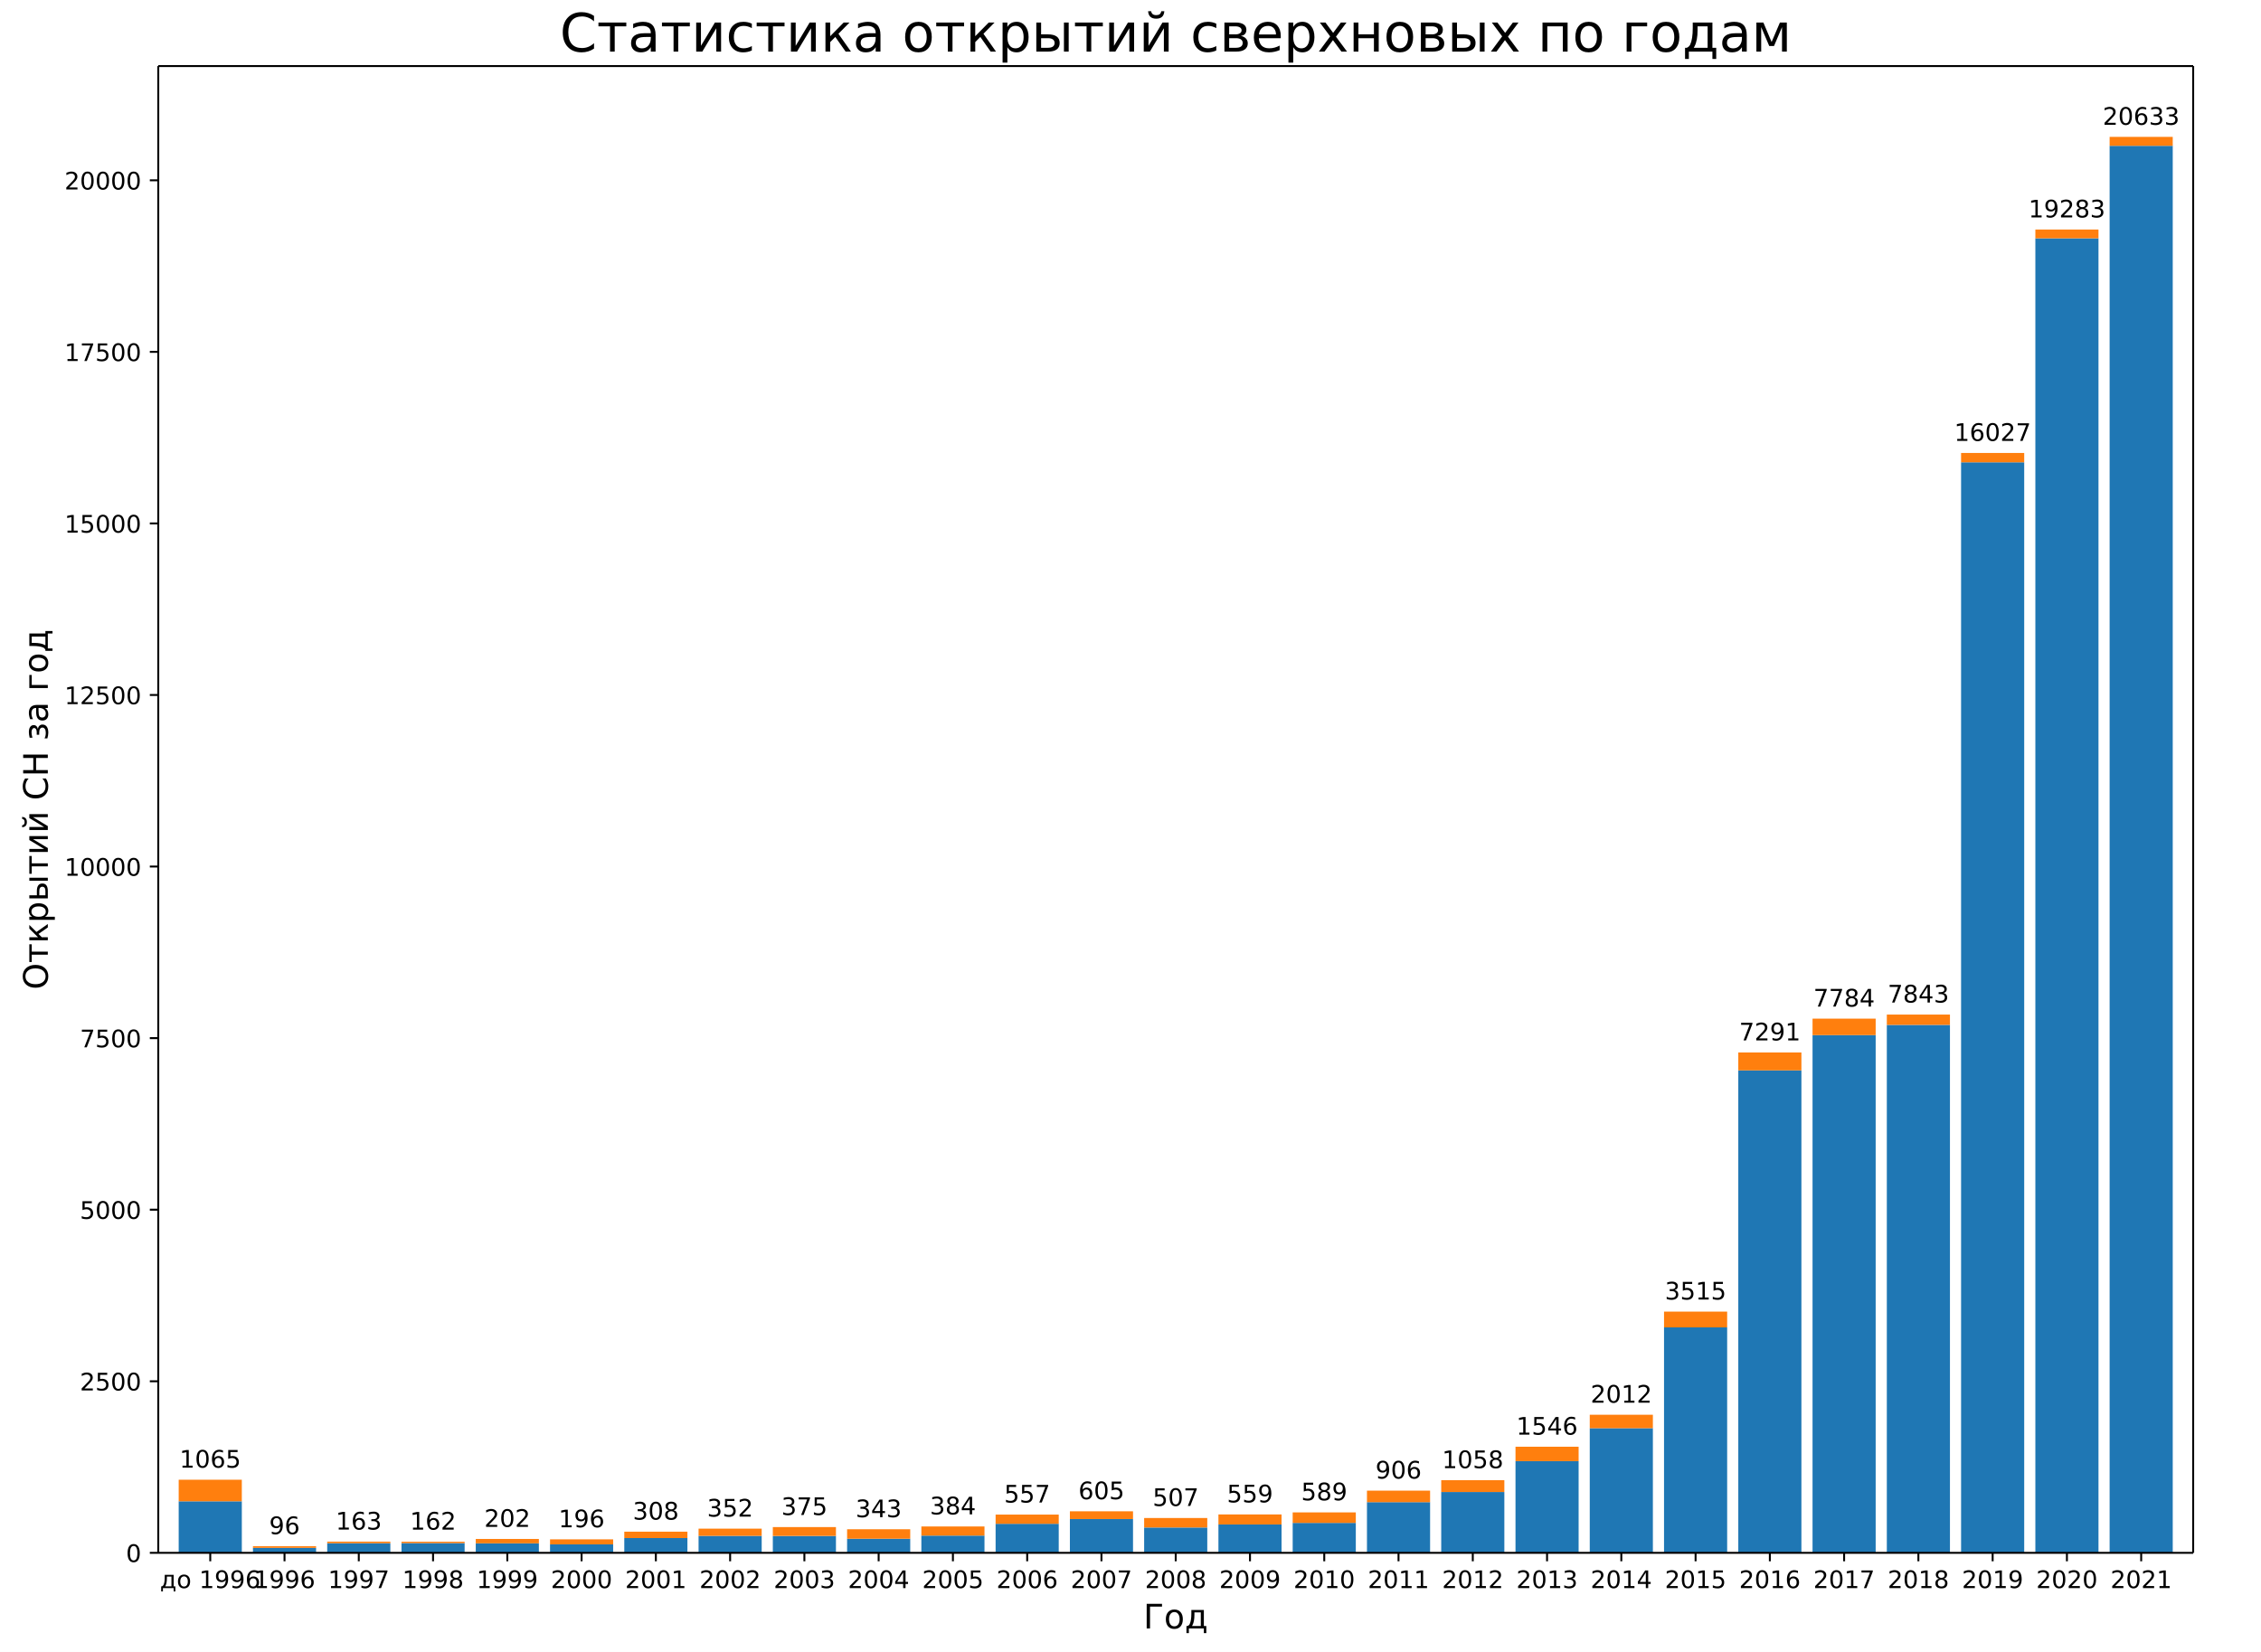
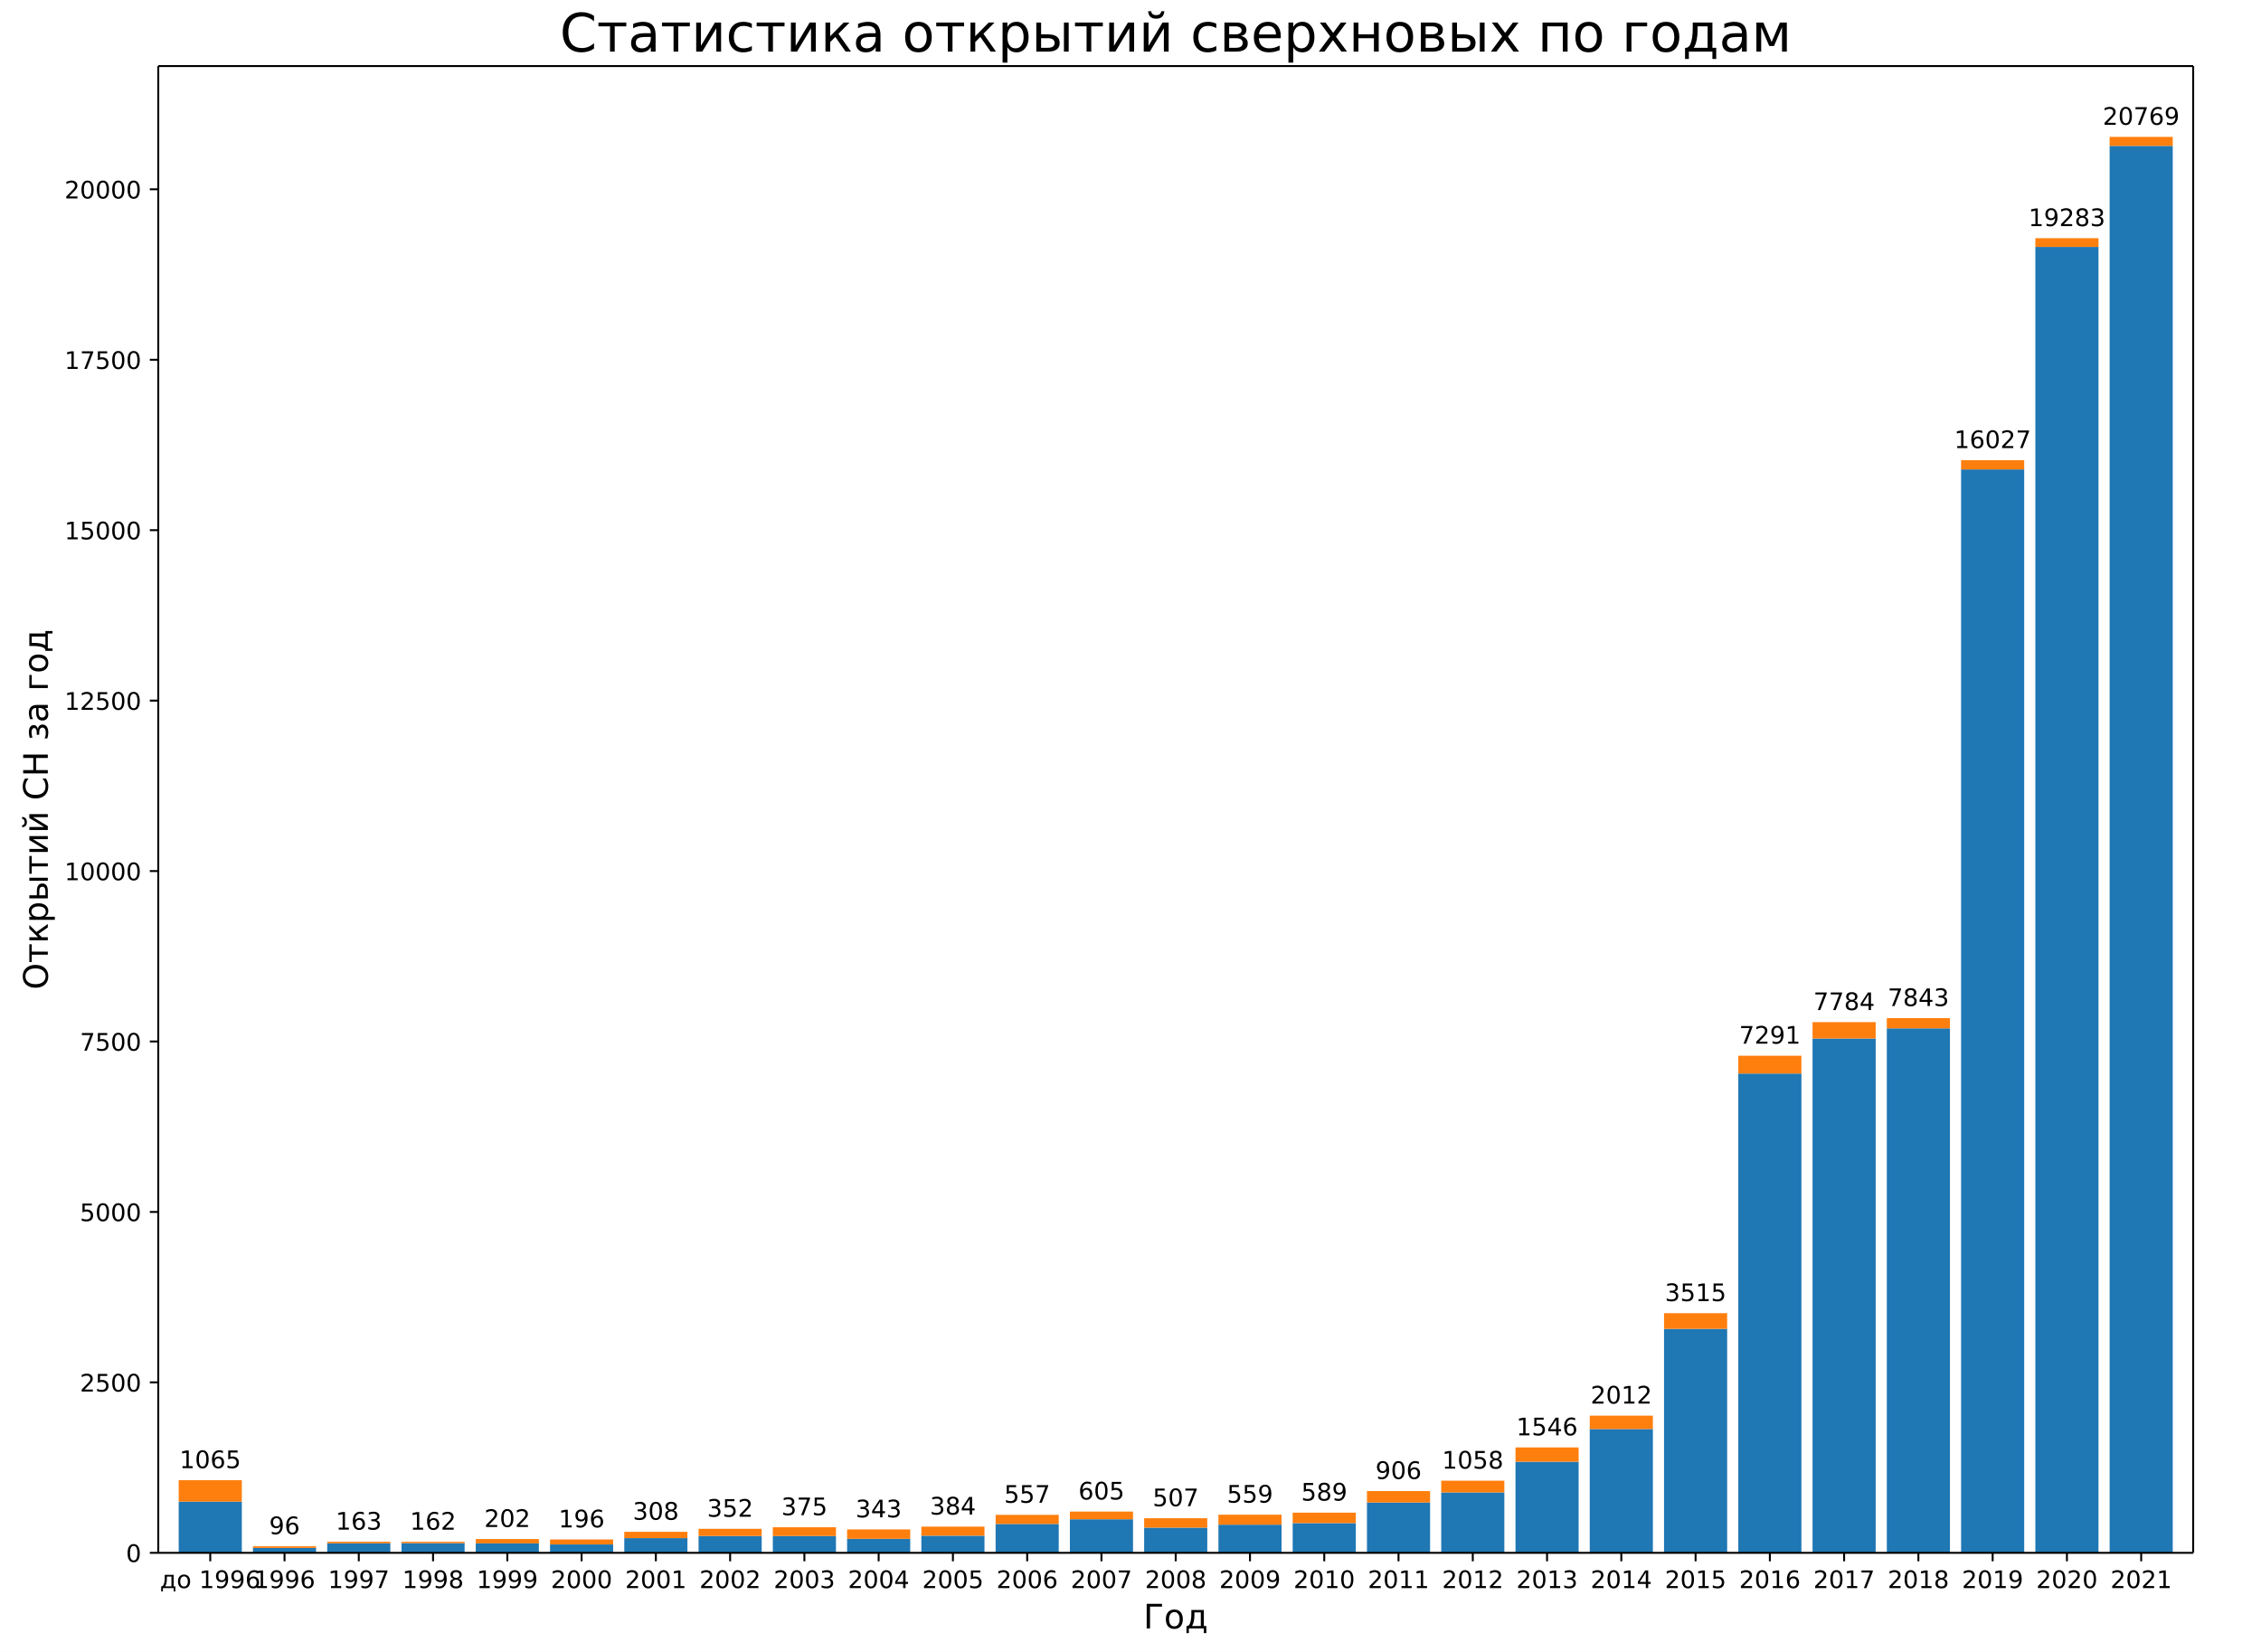
<svg xmlns="http://www.w3.org/2000/svg" xmlns:xlink="http://www.w3.org/1999/xlink" width="936pt" height="684pt" version="1.1" viewBox="0 0 936 684">
  <defs>
    <style type="text/css">*{stroke-linecap:butt;stroke-linejoin:round;}</style>
  </defs>
  <path d="m0 684h936v-684h-936z" fill="#fff" />
  <path d="m65.52 642.96h842.4v-615.6h-842.4z" fill="#fff" />
-   <path d="m73.975 642.96h26.133v-21.34h-26.133z" clip-path="url(#a)" fill="#1f77b4" />
-   <path d="m104.72 642.96h26.133v-2.046h-26.133z" clip-path="url(#a)" fill="#1f77b4" />
-   <path d="m135.46 642.96h26.133v-3.978h-26.133z" clip-path="url(#a)" fill="#1f77b4" />
-   <path d="m166.21 642.96h26.133v-4.035h-26.133z" clip-path="url(#a)" fill="#1f77b4" />
-   <path d="m196.95 642.96h26.133v-3.921h-26.133z" clip-path="url(#a)" fill="#1f77b4" />
-   <path d="m227.7 642.96h26.133v-3.495h-26.133z" clip-path="url(#a)" fill="#1f77b4" />
-   <path d="m258.44 642.96h26.133v-6.109h-26.133z" clip-path="url(#a)" fill="#1f77b4" />
-   <path d="m289.19 642.96h26.133v-7.019h-26.133z" clip-path="url(#a)" fill="#1f77b4" />
-   <path d="m319.93 642.96h26.133v-6.99h-26.133z" clip-path="url(#a)" fill="#1f77b4" />
-   <path d="m350.68 642.96h26.133v-5.825h-26.133z" clip-path="url(#a)" fill="#1f77b4" />
-   <path d="m381.42 642.96h26.133v-7.132h-26.133z" clip-path="url(#a)" fill="#1f77b4" />
-   <path d="m412.16 642.96h26.133v-12.02h-26.133z" clip-path="url(#a)" fill="#1f77b4" />
-   <path d="m442.91 642.96h26.133v-13.98h-26.133z" clip-path="url(#a)" fill="#1f77b4" />
-   <path d="m473.65 642.96h26.133v-10.485h-26.133z" clip-path="url(#a)" fill="#1f77b4" />
-   <path d="m504.4 642.96h26.133v-11.735h-26.133z" clip-path="url(#a)" fill="#1f77b4" />
-   <path d="m535.14 642.96h26.133v-12.389h-26.133z" clip-path="url(#a)" fill="#1f77b4" />
-   <path d="m565.89 642.96h26.133v-20.97h-26.133z" clip-path="url(#a)" fill="#1f77b4" />
-   <path d="m596.63 642.96h26.133v-25.176h-26.133z" clip-path="url(#a)" fill="#1f77b4" />
-   <path d="m627.38 642.96h26.133v-37.962h-26.133z" clip-path="url(#a)" fill="#1f77b4" />
-   <path d="m658.12 642.96h26.133v-51.602h-26.133z" clip-path="url(#a)" fill="#1f77b4" />
-   <path d="m688.87 642.96h26.133v-93.343h-26.133z" clip-path="url(#a)" fill="#1f77b4" />
-   <path d="m719.61 642.96h26.133v-199.76h-26.133z" clip-path="url(#a)" fill="#1f77b4" />
-   <path d="m750.35 642.96h26.133v-214.36h-26.133z" clip-path="url(#a)" fill="#1f77b4" />
-   <path d="m781.1 642.96h26.133v-218.6h-26.133z" clip-path="url(#a)" fill="#1f77b4" />
-   <path d="m811.84 642.96h26.133v-451.54h-26.133z" clip-path="url(#a)" fill="#1f77b4" />
-   <path d="m842.59 642.96h26.133v-544.29h-26.133z" clip-path="url(#a)" fill="#1f77b4" />
-   <path d="m873.33 642.96h26.133v-582.59h-26.133z" clip-path="url(#a)" fill="#1f77b4" />
-   <path d="m73.975 621.62h26.133v-8.922h-26.133z" clip-path="url(#a)" fill="#ff7f0e" />
-   <path d="m104.72 640.91h26.133v-0.682h-26.133z" clip-path="url(#a)" fill="#ff7f0e" />
-   <path d="m135.46 638.98h26.133v-0.654h-26.133z" clip-path="url(#a)" fill="#ff7f0e" />
-   <path d="m166.21 638.93h26.133v-0.568h-26.133z" clip-path="url(#a)" fill="#ff7f0e" />
-   <path d="m196.95 639.04h26.133v-1.819h-26.133z" clip-path="url(#a)" fill="#ff7f0e" />
-   <path d="m227.7 639.46h26.133v-2.074h-26.133z" clip-path="url(#a)" fill="#ff7f0e" />
-   <path d="m258.44 636.85h26.133v-2.643h-26.133z" clip-path="url(#a)" fill="#ff7f0e" />
-   <path d="m289.19 635.94h26.133v-2.984h-26.133z" clip-path="url(#a)" fill="#ff7f0e" />
-   <path d="m319.93 635.97h26.133v-3.666h-26.133z" clip-path="url(#a)" fill="#ff7f0e" />
-   <path d="m350.68 637.13h26.133v-3.921h-26.133z" clip-path="url(#a)" fill="#ff7f0e" />
-   <path d="m381.42 635.83h26.133v-3.779h-26.133z" clip-path="url(#a)" fill="#ff7f0e" />
-   <path d="m412.16 630.94h26.133v-3.808h-26.133z" clip-path="url(#a)" fill="#ff7f0e" />
-   <path d="m442.91 628.98h26.133v-3.211h-26.133z" clip-path="url(#a)" fill="#ff7f0e" />
-   <path d="m473.65 632.47h26.133v-3.921h-26.133z" clip-path="url(#a)" fill="#ff7f0e" />
-   <path d="m504.4 631.22h26.133v-4.149h-26.133z" clip-path="url(#a)" fill="#ff7f0e" />
-   <path d="m535.14 630.57h26.133v-4.348h-26.133z" clip-path="url(#a)" fill="#ff7f0e" />
-   <path d="m565.89 621.99h26.133v-4.774h-26.133z" clip-path="url(#a)" fill="#ff7f0e" />
-   <path d="m596.63 617.78h26.133v-4.887h-26.133z" clip-path="url(#a)" fill="#ff7f0e" />
-   <path d="m627.38 605h26.133v-5.967h-26.133z" clip-path="url(#a)" fill="#ff7f0e" />
-   <path d="m658.12 591.36h26.133v-5.569h-26.133z" clip-path="url(#a)" fill="#ff7f0e" />
-   <path d="m688.87 549.62h26.133v-6.535h-26.133z" clip-path="url(#a)" fill="#ff7f0e" />
-   <path d="m719.61 443.2h26.133v-7.416h-26.133z" clip-path="url(#a)" fill="#ff7f0e" />
-   <path d="m750.35 428.6h26.133v-6.82h-26.133z" clip-path="url(#a)" fill="#ff7f0e" />
-   <path d="m781.1 424.36h26.133v-4.262h-26.133z" clip-path="url(#a)" fill="#ff7f0e" />
-   <path d="m811.84 191.42h26.133v-3.864h-26.133z" clip-path="url(#a)" fill="#ff7f0e" />
-   <path d="m842.59 98.672h26.133v-3.637h-26.133z" clip-path="url(#a)" fill="#ff7f0e" />
-   <path d="m873.33 60.368h26.133v-3.694h-26.133z" clip-path="url(#a)" fill="#ff7f0e" />
+   <path d="m73.975 642.96h26.133v-21.2h-26.133z" clip-path="url(#a)" fill="#1f77b4" />
+   <path d="m104.72 642.96h26.133v-2.033h-26.133z" clip-path="url(#a)" fill="#1f77b4" />
+   <path d="m135.46 642.96h26.133v-3.952h-26.133z" clip-path="url(#a)" fill="#1f77b4" />
+   <path d="m166.21 642.96h26.133v-4.008h-26.133z" clip-path="url(#a)" fill="#1f77b4" />
+   <path d="m196.95 642.96h26.133v-3.896h-26.133z" clip-path="url(#a)" fill="#1f77b4" />
+   <path d="m227.7 642.96h26.133v-3.472h-26.133z" clip-path="url(#a)" fill="#1f77b4" />
+   <path d="m258.44 642.96h26.133v-6.069h-26.133z" clip-path="url(#a)" fill="#1f77b4" />
+   <path d="m289.19 642.96h26.133v-6.973h-26.133z" clip-path="url(#a)" fill="#1f77b4" />
+   <path d="m319.93 642.96h26.133v-6.944h-26.133z" clip-path="url(#a)" fill="#1f77b4" />
+   <path d="m350.68 642.96h26.133v-5.787h-26.133z" clip-path="url(#a)" fill="#1f77b4" />
+   <path d="m381.42 642.96h26.133v-7.085h-26.133z" clip-path="url(#a)" fill="#1f77b4" />
+   <path d="m412.16 642.96h26.133v-11.941h-26.133z" clip-path="url(#a)" fill="#1f77b4" />
+   <path d="m442.91 642.96h26.133v-13.889h-26.133z" clip-path="url(#a)" fill="#1f77b4" />
+   <path d="m473.65 642.96h26.133v-10.416h-26.133z" clip-path="url(#a)" fill="#1f77b4" />
+   <path d="m504.4 642.96h26.133v-11.659h-26.133z" clip-path="url(#a)" fill="#1f77b4" />
+   <path d="m535.14 642.96h26.133v-12.308h-26.133z" clip-path="url(#a)" fill="#1f77b4" />
+   <path d="m565.89 642.96h26.133v-20.833h-26.133z" clip-path="url(#a)" fill="#1f77b4" />
+   <path d="m596.63 642.96h26.133v-25.011h-26.133z" clip-path="url(#a)" fill="#1f77b4" />
+   <path d="m627.38 642.96h26.133v-37.714h-26.133z" clip-path="url(#a)" fill="#1f77b4" />
+   <path d="m658.12 642.96h26.133v-51.264h-26.133z" clip-path="url(#a)" fill="#1f77b4" />
+   <path d="m688.87 642.96h26.133v-92.732h-26.133z" clip-path="url(#a)" fill="#1f77b4" />
+   <path d="m719.61 642.96h26.133v-198.45h-26.133z" clip-path="url(#a)" fill="#1f77b4" />
+   <path d="m750.35 642.96h26.133v-212.96h-26.133z" clip-path="url(#a)" fill="#1f77b4" />
+   <path d="m781.1 642.96h26.133v-217.16h-26.133z" clip-path="url(#a)" fill="#1f77b4" />
+   <path d="m811.84 642.96h26.133v-448.59h-26.133z" clip-path="url(#a)" fill="#1f77b4" />
+   <path d="m842.59 642.96h26.133v-540.72h-26.133z" clip-path="url(#a)" fill="#1f77b4" />
+   <path d="m873.33 642.96h26.133v-582.56h-26.133z" clip-path="url(#a)" fill="#1f77b4" />
+   <path d="m73.975 621.76h26.133v-8.864h-26.133z" clip-path="url(#a)" fill="#ff7f0e" />
+   <path d="m104.72 640.93h26.133v-0.677h-26.133z" clip-path="url(#a)" fill="#ff7f0e" />
+   <path d="m135.46 639.01h26.133v-0.649h-26.133z" clip-path="url(#a)" fill="#ff7f0e" />
+   <path d="m166.21 638.95h26.133v-0.565h-26.133z" clip-path="url(#a)" fill="#ff7f0e" />
+   <path d="m196.95 639.06h26.133v-1.807h-26.133z" clip-path="url(#a)" fill="#ff7f0e" />
+   <path d="m227.7 639.49h26.133v-2.061h-26.133z" clip-path="url(#a)" fill="#ff7f0e" />
+   <path d="m258.44 636.89h26.133v-2.625h-26.133z" clip-path="url(#a)" fill="#ff7f0e" />
+   <path d="m289.19 635.99h26.133v-2.964h-26.133z" clip-path="url(#a)" fill="#ff7f0e" />
+   <path d="m319.93 636.02h26.133v-3.642h-26.133z" clip-path="url(#a)" fill="#ff7f0e" />
+   <path d="m350.68 637.17h26.133v-3.896h-26.133z" clip-path="url(#a)" fill="#ff7f0e" />
+   <path d="m381.42 635.87h26.133v-3.754h-26.133z" clip-path="url(#a)" fill="#ff7f0e" />
+   <path d="m412.16 631.02h26.133v-3.783h-26.133z" clip-path="url(#a)" fill="#ff7f0e" />
+   <path d="m442.91 629.07h26.133v-3.19h-26.133z" clip-path="url(#a)" fill="#ff7f0e" />
+   <path d="m473.65 632.54h26.133v-3.896h-26.133z" clip-path="url(#a)" fill="#ff7f0e" />
+   <path d="m504.4 631.3h26.133v-4.121h-26.133z" clip-path="url(#a)" fill="#ff7f0e" />
+   <path d="m535.14 630.65h26.133v-4.319h-26.133z" clip-path="url(#a)" fill="#ff7f0e" />
+   <path d="m565.89 622.13h26.133v-4.742h-26.133z" clip-path="url(#a)" fill="#ff7f0e" />
+   <path d="m596.63 617.95h26.133v-4.855h-26.133z" clip-path="url(#a)" fill="#ff7f0e" />
+   <path d="m627.38 605.25h26.133v-5.928h-26.133z" clip-path="url(#a)" fill="#ff7f0e" />
+   <path d="m658.12 591.7h26.133v-5.533h-26.133z" clip-path="url(#a)" fill="#ff7f0e" />
+   <path d="m688.87 550.23h26.133v-6.493h-26.133z" clip-path="url(#a)" fill="#ff7f0e" />
+   <path d="m719.61 444.51h26.133v-7.368h-26.133z" clip-path="url(#a)" fill="#ff7f0e" />
+   <path d="m750.35 430h26.133v-6.775h-26.133z" clip-path="url(#a)" fill="#ff7f0e" />
+   <path d="m781.1 425.8h26.133v-4.234h-26.133z" clip-path="url(#a)" fill="#ff7f0e" />
+   <path d="m811.84 194.37h26.133v-3.839h-26.133z" clip-path="url(#a)" fill="#ff7f0e" />
+   <path d="m842.59 102.24h26.133v-3.613h-26.133z" clip-path="url(#a)" fill="#ff7f0e" />
+   <path d="m873.33 60.4h26.133v-3.726h-26.133z" clip-path="url(#a)" fill="#ff7f0e" />
  <defs>
    <path id="b" d="m0 0v3.5" stroke="#000" stroke-width=".8" />
  </defs>
  <use x="87.041" y="642.96" stroke="#000000" stroke-width=".8" xlink:href="#b" />
  <text transform="rotate(-0 87.041 657.56)" x="87.041" y="657.558" font-family="DejaVu Sans" font-size="10px" text-anchor="middle">до 1996</text>
  <use x="117.786" y="642.96" stroke="#000000" stroke-width=".8" xlink:href="#b" />
  <text transform="rotate(-0 117.79 657.56)" x="117.786" y="657.558" font-family="DejaVu Sans" font-size="10px" text-anchor="middle">1996</text>
  <use x="148.53" y="642.96" stroke="#000000" stroke-width=".8" xlink:href="#b" />
  <text transform="rotate(-0 148.53 657.56)" x="148.53" y="657.558" font-family="DejaVu Sans" font-size="10px" text-anchor="middle">1997</text>
  <use x="179.275" y="642.96" stroke="#000000" stroke-width=".8" xlink:href="#b" />
  <text transform="rotate(-0 179.27 657.56)" x="179.275" y="657.558" font-family="DejaVu Sans" font-size="10px" text-anchor="middle">1998</text>
  <use x="210.019" y="642.96" stroke="#000000" stroke-width=".8" xlink:href="#b" />
  <text transform="rotate(-0 210.02 657.56)" x="210.019" y="657.558" font-family="DejaVu Sans" font-size="10px" text-anchor="middle">1999</text>
  <use x="240.764" y="642.96" stroke="#000000" stroke-width=".8" xlink:href="#b" />
  <text transform="rotate(-0 240.76 657.56)" x="240.764" y="657.558" font-family="DejaVu Sans" font-size="10px" text-anchor="middle">2000</text>
  <use x="271.508" y="642.96" stroke="#000000" stroke-width=".8" xlink:href="#b" />
  <text transform="rotate(-0 271.51 657.56)" x="271.508" y="657.558" font-family="DejaVu Sans" font-size="10px" text-anchor="middle">2001</text>
  <use x="302.253" y="642.96" stroke="#000000" stroke-width=".8" xlink:href="#b" />
  <text transform="rotate(-0 302.25 657.56)" x="302.253" y="657.558" font-family="DejaVu Sans" font-size="10px" text-anchor="middle">2002</text>
  <use x="332.997" y="642.96" stroke="#000000" stroke-width=".8" xlink:href="#b" />
  <text transform="rotate(-0 333 657.56)" x="332.997" y="657.558" font-family="DejaVu Sans" font-size="10px" text-anchor="middle">2003</text>
  <use x="363.742" y="642.96" stroke="#000000" stroke-width=".8" xlink:href="#b" />
  <text transform="rotate(-0 363.74 657.56)" x="363.742" y="657.558" font-family="DejaVu Sans" font-size="10px" text-anchor="middle">2004</text>
  <use x="394.486" y="642.96" stroke="#000000" stroke-width=".8" xlink:href="#b" />
  <text transform="rotate(-0 394.49 657.56)" x="394.486" y="657.558" font-family="DejaVu Sans" font-size="10px" text-anchor="middle">2005</text>
  <use x="425.231" y="642.96" stroke="#000000" stroke-width=".8" xlink:href="#b" />
  <text transform="rotate(-0 425.23 657.56)" x="425.231" y="657.558" font-family="DejaVu Sans" font-size="10px" text-anchor="middle">2006</text>
  <use x="455.975" y="642.96" stroke="#000000" stroke-width=".8" xlink:href="#b" />
  <text transform="rotate(-0 455.98 657.56)" x="455.975" y="657.558" font-family="DejaVu Sans" font-size="10px" text-anchor="middle">2007</text>
  <use x="486.72" y="642.96" stroke="#000000" stroke-width=".8" xlink:href="#b" />
  <text transform="rotate(-0 486.72 657.56)" x="486.72" y="657.558" font-family="DejaVu Sans" font-size="10px" text-anchor="middle">2008</text>
  <use x="517.465" y="642.96" stroke="#000000" stroke-width=".8" xlink:href="#b" />
  <text transform="rotate(-0 517.46 657.56)" x="517.465" y="657.558" font-family="DejaVu Sans" font-size="10px" text-anchor="middle">2009</text>
  <use x="548.209" y="642.96" stroke="#000000" stroke-width=".8" xlink:href="#b" />
  <text transform="rotate(-0 548.21 657.56)" x="548.209" y="657.558" font-family="DejaVu Sans" font-size="10px" text-anchor="middle">2010</text>
  <use x="578.954" y="642.96" stroke="#000000" stroke-width=".8" xlink:href="#b" />
  <text transform="rotate(-0 578.95 657.56)" x="578.954" y="657.558" font-family="DejaVu Sans" font-size="10px" text-anchor="middle">2011</text>
  <use x="609.698" y="642.96" stroke="#000000" stroke-width=".8" xlink:href="#b" />
  <text transform="rotate(-0 609.7 657.56)" x="609.698" y="657.558" font-family="DejaVu Sans" font-size="10px" text-anchor="middle">2012</text>
  <use x="640.443" y="642.96" stroke="#000000" stroke-width=".8" xlink:href="#b" />
  <text transform="rotate(-0 640.44 657.56)" x="640.443" y="657.558" font-family="DejaVu Sans" font-size="10px" text-anchor="middle">2013</text>
  <use x="671.187" y="642.96" stroke="#000000" stroke-width=".8" xlink:href="#b" />
  <text transform="rotate(-0 671.19 657.56)" x="671.187" y="657.558" font-family="DejaVu Sans" font-size="10px" text-anchor="middle">2014</text>
  <use x="701.932" y="642.96" stroke="#000000" stroke-width=".8" xlink:href="#b" />
  <text transform="rotate(-0 701.93 657.56)" x="701.932" y="657.558" font-family="DejaVu Sans" font-size="10px" text-anchor="middle">2015</text>
  <use x="732.676" y="642.96" stroke="#000000" stroke-width=".8" xlink:href="#b" />
  <text transform="rotate(-0 732.68 657.56)" x="732.676" y="657.558" font-family="DejaVu Sans" font-size="10px" text-anchor="middle">2016</text>
  <use x="763.421" y="642.96" stroke="#000000" stroke-width=".8" xlink:href="#b" />
  <text transform="rotate(-0 763.42 657.56)" x="763.421" y="657.558" font-family="DejaVu Sans" font-size="10px" text-anchor="middle">2017</text>
  <use x="794.165" y="642.96" stroke="#000000" stroke-width=".8" xlink:href="#b" />
  <text transform="rotate(-0 794.17 657.56)" x="794.165" y="657.558" font-family="DejaVu Sans" font-size="10px" text-anchor="middle">2018</text>
  <use x="824.91" y="642.96" stroke="#000000" stroke-width=".8" xlink:href="#b" />
  <text transform="rotate(-0 824.91 657.56)" x="824.91" y="657.558" font-family="DejaVu Sans" font-size="10px" text-anchor="middle">2019</text>
  <use x="855.654" y="642.96" stroke="#000000" stroke-width=".8" xlink:href="#b" />
  <text transform="rotate(-0 855.65 657.56)" x="855.654" y="657.558" font-family="DejaVu Sans" font-size="10px" text-anchor="middle">2020</text>
  <use x="886.399" y="642.96" stroke="#000000" stroke-width=".8" xlink:href="#b" />
  <text transform="rotate(-0 886.4 657.56)" x="886.399" y="657.558" font-family="DejaVu Sans" font-size="10px" text-anchor="middle">2021</text>
  <text transform="rotate(-0 486.72 674.28)" x="486.72" y="674.276" font-family="DejaVu Sans" font-size="14px" text-anchor="middle">Год</text>
  <defs>
    <path id="c" d="m0 0h-3.5" stroke="#000" stroke-width=".8" />
  </defs>
  <use x="65.52" y="642.96" stroke="#000000" stroke-width=".8" xlink:href="#c" />
  <text transform="rotate(-0 58.52 646.76)" x="58.52" y="646.759" font-family="DejaVu Sans" font-size="10px" text-anchor="end">0</text>
-   <use x="65.52" y="571.923" stroke="#000000" stroke-width=".8" xlink:href="#c" />
-   <text transform="rotate(-0 58.52 575.72)" x="58.52" y="575.722" font-family="DejaVu Sans" font-size="10px" text-anchor="end">2500</text>
-   <use x="65.52" y="500.885" stroke="#000000" stroke-width=".8" xlink:href="#c" />
-   <text transform="rotate(-0 58.52 504.68)" x="58.52" y="504.684" font-family="DejaVu Sans" font-size="10px" text-anchor="end">5000</text>
-   <use x="65.52" y="429.848" stroke="#000000" stroke-width=".8" xlink:href="#c" />
-   <text transform="rotate(-0 58.52 433.65)" x="58.52" y="433.647" font-family="DejaVu Sans" font-size="10px" text-anchor="end">7500</text>
-   <use x="65.52" y="358.81" stroke="#000000" stroke-width=".8" xlink:href="#c" />
-   <text transform="rotate(-0 58.52 362.61)" x="58.52" y="362.61" font-family="DejaVu Sans" font-size="10px" text-anchor="end">10000</text>
-   <use x="65.52" y="287.773" stroke="#000000" stroke-width=".8" xlink:href="#c" />
-   <text transform="rotate(-0 58.52 291.57)" x="58.52" y="291.572" font-family="DejaVu Sans" font-size="10px" text-anchor="end">12500</text>
-   <use x="65.52" y="216.736" stroke="#000000" stroke-width=".8" xlink:href="#c" />
-   <text transform="rotate(-0 58.52 220.53)" x="58.52" y="220.535" font-family="DejaVu Sans" font-size="10px" text-anchor="end">15000</text>
-   <use x="65.52" y="145.698" stroke="#000000" stroke-width=".8" xlink:href="#c" />
-   <text transform="rotate(-0 58.52 149.5)" x="58.52" y="149.498" font-family="DejaVu Sans" font-size="10px" text-anchor="end">17500</text>
-   <use x="65.52" y="74.661" stroke="#000000" stroke-width=".8" xlink:href="#c" />
-   <text transform="rotate(-0 58.52 78.46)" x="58.52" y="78.46" font-family="DejaVu Sans" font-size="10px" text-anchor="end">20000</text>
+   <use x="65.52" y="572.388" stroke="#000000" stroke-width=".8" xlink:href="#c" />
+   <text transform="rotate(-0 58.52 576.19)" x="58.52" y="576.187" font-family="DejaVu Sans" font-size="10px" text-anchor="end">2500</text>
+   <use x="65.52" y="501.816" stroke="#000000" stroke-width=".8" xlink:href="#c" />
+   <text transform="rotate(-0 58.52 505.61)" x="58.52" y="505.615" font-family="DejaVu Sans" font-size="10px" text-anchor="end">5000</text>
+   <use x="65.52" y="431.243" stroke="#000000" stroke-width=".8" xlink:href="#c" />
+   <text transform="rotate(-0 58.52 435.04)" x="58.52" y="435.043" font-family="DejaVu Sans" font-size="10px" text-anchor="end">7500</text>
+   <use x="65.52" y="360.671" stroke="#000000" stroke-width=".8" xlink:href="#c" />
+   <text transform="rotate(-0 58.52 364.47)" x="58.52" y="364.47" font-family="DejaVu Sans" font-size="10px" text-anchor="end">10000</text>
+   <use x="65.52" y="290.099" stroke="#000000" stroke-width=".8" xlink:href="#c" />
+   <text transform="rotate(-0 58.52 293.9)" x="58.52" y="293.898" font-family="DejaVu Sans" font-size="10px" text-anchor="end">12500</text>
+   <use x="65.52" y="219.527" stroke="#000000" stroke-width=".8" xlink:href="#c" />
+   <text transform="rotate(-0 58.52 223.33)" x="58.52" y="223.326" font-family="DejaVu Sans" font-size="10px" text-anchor="end">15000</text>
+   <use x="65.52" y="148.955" stroke="#000000" stroke-width=".8" xlink:href="#c" />
+   <text transform="rotate(-0 58.52 152.75)" x="58.52" y="152.754" font-family="DejaVu Sans" font-size="10px" text-anchor="end">17500</text>
+   <use x="65.52" y="78.382" stroke="#000000" stroke-width=".8" xlink:href="#c" />
+   <text transform="rotate(-0 58.52 82.182)" x="58.52" y="82.182" font-family="DejaVu Sans" font-size="10px" text-anchor="end">20000</text>
  <text transform="rotate(-90 19.796 335.16)" x="19.796" y="335.16" font-family="DejaVu Sans" font-size="14px" text-anchor="middle">Открытий СН за год</text>
  <path d="m65.52 642.96v-615.6" fill="none" stroke="#000" stroke-linecap="square" stroke-width=".8" />
  <path d="m907.92 642.96v-615.6" fill="none" stroke="#000" stroke-linecap="square" stroke-width=".8" />
  <path d="m65.52 642.96h842.4" fill="none" stroke="#000" stroke-linecap="square" stroke-width=".8" />
  <path d="m65.52 27.36h842.4" fill="none" stroke="#000" stroke-linecap="square" stroke-width=".8" />
-   <text transform="rotate(-0 87.041 607.7)" x="87.041" y="607.698" font-family="DejaVu Sans" font-size="10px" text-anchor="middle">1065</text>
-   <text transform="rotate(-0 117.79 635.23)" x="117.786" y="635.232" font-family="DejaVu Sans" font-size="10px" text-anchor="middle">96</text>
-   <text transform="rotate(-0 148.53 633.33)" x="148.53" y="633.328" font-family="DejaVu Sans" font-size="10px" text-anchor="middle">163</text>
-   <text transform="rotate(-0 179.27 633.36)" x="179.275" y="633.357" font-family="DejaVu Sans" font-size="10px" text-anchor="middle">162</text>
-   <text transform="rotate(-0 210.02 632.22)" x="210.019" y="632.22" font-family="DejaVu Sans" font-size="10px" text-anchor="middle">202</text>
-   <text transform="rotate(-0 240.76 632.39)" x="240.764" y="632.391" font-family="DejaVu Sans" font-size="10px" text-anchor="middle">196</text>
-   <text transform="rotate(-0 271.51 629.21)" x="271.508" y="629.208" font-family="DejaVu Sans" font-size="10px" text-anchor="middle">308</text>
-   <text transform="rotate(-0 302.25 627.96)" x="302.253" y="627.958" font-family="DejaVu Sans" font-size="10px" text-anchor="middle">352</text>
-   <text transform="rotate(-0 333 627.3)" x="332.997" y="627.304" font-family="DejaVu Sans" font-size="10px" text-anchor="middle">375</text>
-   <text transform="rotate(-0 363.74 628.21)" x="363.742" y="628.214" font-family="DejaVu Sans" font-size="10px" text-anchor="middle">343</text>
-   <text transform="rotate(-0 394.49 627.05)" x="394.486" y="627.049" font-family="DejaVu Sans" font-size="10px" text-anchor="middle">384</text>
-   <text transform="rotate(-0 425.23 622.13)" x="425.231" y="622.133" font-family="DejaVu Sans" font-size="10px" text-anchor="middle">557</text>
-   <text transform="rotate(-0 455.98 620.77)" x="455.975" y="620.769" font-family="DejaVu Sans" font-size="10px" text-anchor="middle">605</text>
-   <text transform="rotate(-0 486.72 623.55)" x="486.72" y="623.554" font-family="DejaVu Sans" font-size="10px" text-anchor="middle">507</text>
-   <text transform="rotate(-0 517.46 622.08)" x="517.465" y="622.076" font-family="DejaVu Sans" font-size="10px" text-anchor="middle">559</text>
-   <text transform="rotate(-0 548.21 621.22)" x="548.209" y="621.224" font-family="DejaVu Sans" font-size="10px" text-anchor="middle">589</text>
-   <text transform="rotate(-0 578.95 612.22)" x="578.954" y="612.216" font-family="DejaVu Sans" font-size="10px" text-anchor="middle">906</text>
-   <text transform="rotate(-0 609.7 607.9)" x="609.698" y="607.897" font-family="DejaVu Sans" font-size="10px" text-anchor="middle">1058</text>
-   <text transform="rotate(-0 640.44 594.03)" x="640.443" y="594.03" font-family="DejaVu Sans" font-size="10px" text-anchor="middle">1546</text>
-   <text transform="rotate(-0 671.19 580.79)" x="671.187" y="580.789" font-family="DejaVu Sans" font-size="10px" text-anchor="middle">2012</text>
-   <text transform="rotate(-0 701.93 538.08)" x="701.932" y="538.081" font-family="DejaVu Sans" font-size="10px" text-anchor="middle">3515</text>
-   <text transform="rotate(-0 732.68 430.79)" x="732.676" y="430.787" font-family="DejaVu Sans" font-size="10px" text-anchor="middle">7291</text>
-   <text transform="rotate(-0 763.42 416.78)" x="763.421" y="416.778" font-family="DejaVu Sans" font-size="10px" text-anchor="middle">7784</text>
-   <text transform="rotate(-0 794.17 415.1)" x="794.165" y="415.102" font-family="DejaVu Sans" font-size="10px" text-anchor="middle">7843</text>
-   <text transform="rotate(-0 824.91 182.55)" x="824.91" y="182.554" font-family="DejaVu Sans" font-size="10px" text-anchor="middle">16027</text>
-   <text transform="rotate(-0 855.65 90.034)" x="855.654" y="90.034" font-family="DejaVu Sans" font-size="10px" text-anchor="middle">19283</text>
-   <text transform="rotate(-0 886.4 51.674)" x="886.399" y="51.674" font-family="DejaVu Sans" font-size="10px" text-anchor="middle">20633</text>
+   <text transform="rotate(-0 87.041 607.9)" x="87.041" y="607.896" font-family="DejaVu Sans" font-size="10px" text-anchor="middle">1065</text>
+   <text transform="rotate(-0 117.79 635.25)" x="117.786" y="635.25" font-family="DejaVu Sans" font-size="10px" text-anchor="middle">96</text>
+   <text transform="rotate(-0 148.53 633.36)" x="148.53" y="633.359" font-family="DejaVu Sans" font-size="10px" text-anchor="middle">163</text>
+   <text transform="rotate(-0 179.27 633.39)" x="179.275" y="633.387" font-family="DejaVu Sans" font-size="10px" text-anchor="middle">162</text>
+   <text transform="rotate(-0 210.02 632.26)" x="210.019" y="632.258" font-family="DejaVu Sans" font-size="10px" text-anchor="middle">202</text>
+   <text transform="rotate(-0 240.76 632.43)" x="240.764" y="632.427" font-family="DejaVu Sans" font-size="10px" text-anchor="middle">196</text>
+   <text transform="rotate(-0 271.51 629.27)" x="271.508" y="629.266" font-family="DejaVu Sans" font-size="10px" text-anchor="middle">308</text>
+   <text transform="rotate(-0 302.25 628.02)" x="302.253" y="628.023" font-family="DejaVu Sans" font-size="10px" text-anchor="middle">352</text>
+   <text transform="rotate(-0 333 627.37)" x="332.997" y="627.374" font-family="DejaVu Sans" font-size="10px" text-anchor="middle">375</text>
+   <text transform="rotate(-0 363.74 628.28)" x="363.742" y="628.277" font-family="DejaVu Sans" font-size="10px" text-anchor="middle">343</text>
+   <text transform="rotate(-0 394.49 627.12)" x="394.486" y="627.12" font-family="DejaVu Sans" font-size="10px" text-anchor="middle">384</text>
+   <text transform="rotate(-0 425.23 622.24)" x="425.231" y="622.237" font-family="DejaVu Sans" font-size="10px" text-anchor="middle">557</text>
+   <text transform="rotate(-0 455.98 620.88)" x="455.975" y="620.882" font-family="DejaVu Sans" font-size="10px" text-anchor="middle">605</text>
+   <text transform="rotate(-0 486.72 623.65)" x="486.72" y="623.648" font-family="DejaVu Sans" font-size="10px" text-anchor="middle">507</text>
+   <text transform="rotate(-0 517.46 622.18)" x="517.465" y="622.18" font-family="DejaVu Sans" font-size="10px" text-anchor="middle">559</text>
+   <text transform="rotate(-0 548.21 621.33)" x="548.209" y="621.333" font-family="DejaVu Sans" font-size="10px" text-anchor="middle">589</text>
+   <text transform="rotate(-0 578.95 612.38)" x="578.954" y="612.385" font-family="DejaVu Sans" font-size="10px" text-anchor="middle">906</text>
+   <text transform="rotate(-0 609.7 608.09)" x="609.698" y="608.094" font-family="DejaVu Sans" font-size="10px" text-anchor="middle">1058</text>
+   <text transform="rotate(-0 640.44 594.32)" x="640.443" y="594.318" font-family="DejaVu Sans" font-size="10px" text-anchor="middle">1546</text>
+   <text transform="rotate(-0 671.19 581.16)" x="671.187" y="581.163" font-family="DejaVu Sans" font-size="10px" text-anchor="middle">2012</text>
+   <text transform="rotate(-0 701.93 538.74)" x="701.932" y="538.735" font-family="DejaVu Sans" font-size="10px" text-anchor="middle">3515</text>
+   <text transform="rotate(-0 732.68 432.14)" x="732.676" y="432.143" font-family="DejaVu Sans" font-size="10px" text-anchor="middle">7291</text>
+   <text transform="rotate(-0 763.42 418.23)" x="763.421" y="418.226" font-family="DejaVu Sans" font-size="10px" text-anchor="middle">7784</text>
+   <text transform="rotate(-0 794.17 416.56)" x="794.165" y="416.561" font-family="DejaVu Sans" font-size="10px" text-anchor="middle">7843</text>
+   <text transform="rotate(-0 824.91 185.54)" x="824.91" y="185.536" font-family="DejaVu Sans" font-size="10px" text-anchor="middle">16027</text>
+   <text transform="rotate(-0 855.65 93.622)" x="855.654" y="93.622" font-family="DejaVu Sans" font-size="10px" text-anchor="middle">19283</text>
+   <text transform="rotate(-0 886.4 51.674)" x="886.399" y="51.674" font-family="DejaVu Sans" font-size="10px" text-anchor="middle">20769</text>
  <text transform="rotate(-0 486.72 21.36)" x="486.72" y="21.36" font-family="DejaVu Sans" font-size="22px" text-anchor="middle">Статистика открытий сверхновых по годам</text>
  <defs>
    <clipPath id="a">
      <rect x="65.52" y="27.36" width="842.4" height="615.6" />
    </clipPath>
  </defs>
</svg>
